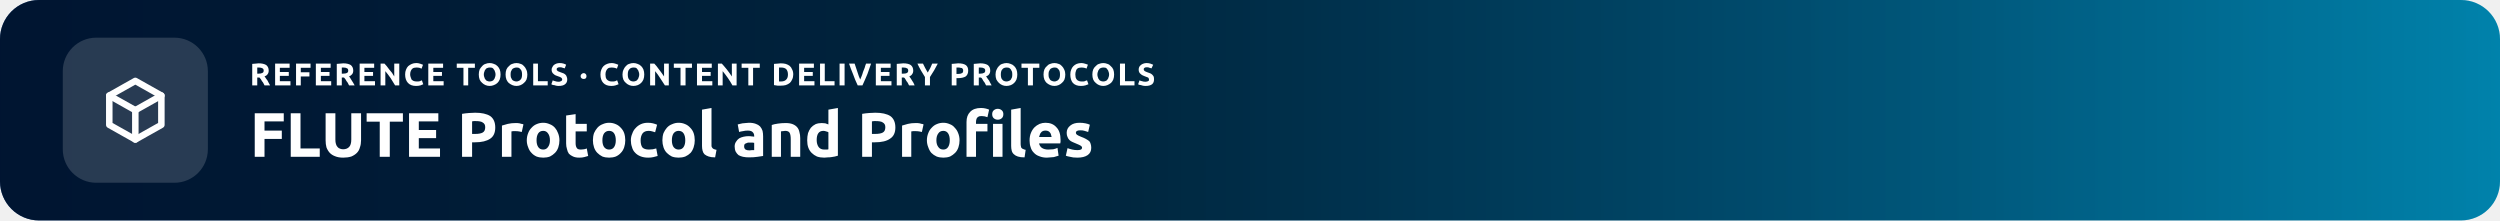
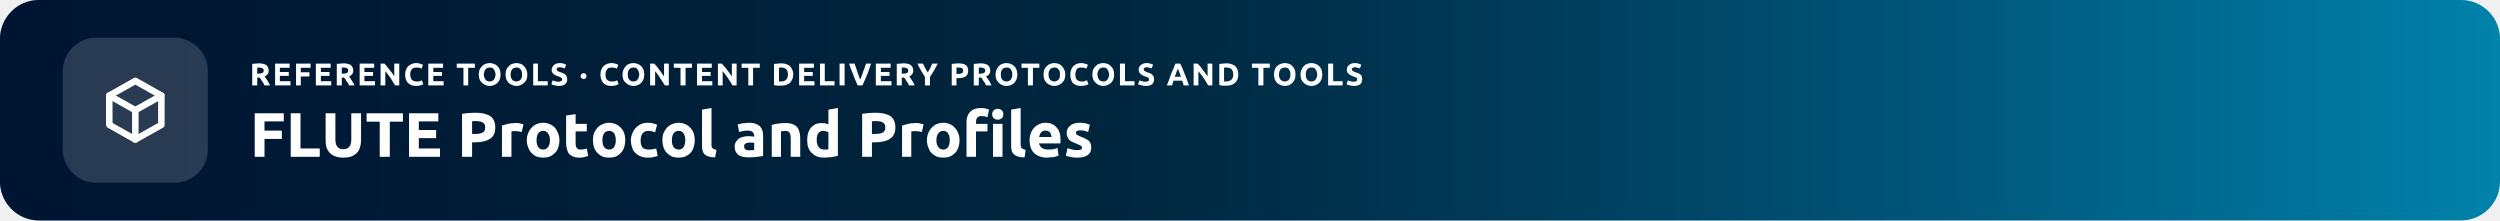
- <svg xmlns="http://www.w3.org/2000/svg" width="896" height="79" viewBox="0 0 896 79" role="img" aria-label="Reference Tools · Content Delivery Protocols: FLUTE Protocol and Profiles">
+ <svg xmlns="http://www.w3.org/2000/svg" width="896" height="79" viewBox="0 0 896 79" role="img" aria-label="Reference Tools · Content Delivery Protocols and Tools: FLUTE Protocol and Profiles">
  <defs>
    <linearGradient id="brand" x1="0" y1="0" x2="1" y2="0">
      <stop offset="0" stop-color="#003580" />
      <stop offset="1" stop-color="#00a0d2" />
    </linearGradient>
    <linearGradient id="shade" x1="0" y1="0" x2="1" y2="0">
      <stop offset="0" stop-color="#000" stop-opacity="0.62" />
      <stop offset="0.45" stop-color="#000" stop-opacity="0.62" />
      <stop offset="1" stop-color="#000" stop-opacity="0.18" />
    </linearGradient>
    <clipPath id="card">
      <rect width="896" height="79" rx="14" />
    </clipPath>
  </defs>
  <g clip-path="url(#card)">
    <rect width="896" height="79" fill="url(#brand)" />
    <rect width="896" height="79" fill="url(#shade)" />
  </g>
  <rect x="22.5" y="13.5" width="52" height="52" rx="12" fill="#fff" fill-opacity="0.16" />
  <g transform="translate(34.5 25.5) scale(1.16667)" fill="none" stroke="#fff" stroke-width="2" stroke-linecap="round" stroke-linejoin="round">
    <path d="M12 3l8 4.5v9l-8 4.5l-8 -4.5v-9z" />
    <path d="M12 12l8 -4.5" />
    <path d="M12 12v9" />
    <path d="M12 12l-8 -4.5" />
  </g>
-   <path d="M92.7 22.7Q94.4 22.7 95.4 23.3Q96.3 24 96.3 25.3Q96.3 26.1 95.9 26.6Q95.6 27.1 94.8 27.4Q95.1 27.7 95.3 28.1Q95.6 28.5 95.9 28.9Q96.1 29.3 96.3 29.7Q96.6 30.2 96.8 30.6H94.8Q94.6 30.2 94.4 29.8Q94.2 29.4 93.9 29.1Q93.7 28.7 93.5 28.4Q93.2 28 93 27.8H92.2V30.6H90.4V22.9Q91 22.8 91.6 22.8Q92.2 22.7 92.7 22.7ZM92.8 24.2Q92.6 24.2 92.4 24.2Q92.3 24.2 92.2 24.2V26.4H92.7Q93.6 26.4 94.1 26.1Q94.5 25.9 94.5 25.3Q94.5 24.7 94.1 24.5Q93.6 24.2 92.8 24.2Z M98.6 30.6V22.8H103.8V24.3H100.3V25.8H103.5V27.2H100.3V29.1H104.1V30.6Z M106.1 30.6V22.8H111.3V24.3H107.8V25.9H110.9V27.4H107.8V30.6Z M113.2 30.6V22.8H118.5V24.3H115V25.8H118.1V27.2H115V29.1H118.7V30.6Z M123 22.7Q124.7 22.7 125.7 23.3Q126.6 24 126.6 25.3Q126.6 26.1 126.2 26.6Q125.8 27.1 125.1 27.4Q125.4 27.7 125.6 28.1Q125.9 28.5 126.1 28.9Q126.4 29.3 126.6 29.7Q126.9 30.2 127.1 30.6H125.1Q124.9 30.2 124.7 29.8Q124.5 29.4 124.2 29.1Q124 28.7 123.8 28.4Q123.5 28 123.3 27.8H122.5V30.6H120.7V22.9Q121.3 22.8 121.9 22.8Q122.5 22.7 123 22.7ZM123.1 24.2Q122.9 24.2 122.7 24.2Q122.6 24.2 122.5 24.2V26.4H122.9Q123.9 26.4 124.4 26.1Q124.8 25.9 124.8 25.3Q124.8 24.7 124.4 24.5Q123.9 24.2 123.1 24.2Z M128.9 30.6V22.8H134.1V24.3H130.6V25.8H133.7V27.2H130.6V29.1H134.4V30.6Z M141.6 30.6Q140.8 29.3 140 28Q139.1 26.7 138.1 25.5V30.6H136.4V22.8H137.8Q138.2 23.2 138.6 23.7Q139.1 24.3 139.5 24.9Q140 25.5 140.5 26.1Q140.9 26.8 141.3 27.4V22.8H143.1V30.6Z M149.1 30.8Q147.2 30.8 146.2 29.7Q145.2 28.6 145.2 26.7Q145.2 25.7 145.5 25Q145.8 24.2 146.3 23.7Q146.9 23.2 147.6 22.9Q148.3 22.6 149.2 22.6Q149.7 22.6 150.1 22.7Q150.5 22.8 150.8 22.9Q151.1 23 151.3 23.1Q151.5 23.2 151.6 23.2L151.1 24.6Q150.7 24.4 150.3 24.3Q149.8 24.2 149.2 24.2Q148.8 24.2 148.4 24.3Q148 24.4 147.7 24.7Q147.4 25 147.2 25.5Q147 26 147 26.7Q147 27.2 147.2 27.7Q147.3 28.1 147.5 28.5Q147.8 28.8 148.2 29Q148.7 29.2 149.3 29.2Q149.6 29.2 149.9 29.2Q150.3 29.1 150.5 29.1Q150.7 29 150.9 28.9Q151.1 28.8 151.2 28.8L151.7 30.2Q151.3 30.4 150.7 30.6Q150 30.8 149.1 30.8Z M153.5 30.6V22.8H158.8V24.3H155.3V25.8H158.4V27.2H155.3V29.1H159V30.6Z M170.2 22.8V24.3H167.8V30.6H166.1V24.3H163.7V22.8Z M173.4 26.7Q173.4 27.3 173.6 27.7Q173.7 28.2 174 28.5Q174.2 28.9 174.6 29Q175 29.2 175.5 29.2Q176 29.2 176.4 29Q176.8 28.9 177 28.5Q177.3 28.2 177.4 27.7Q177.6 27.3 177.6 26.7Q177.6 26.1 177.4 25.7Q177.3 25.2 177 24.9Q176.8 24.5 176.4 24.3Q176 24.2 175.5 24.2Q175 24.2 174.6 24.4Q174.2 24.5 174 24.9Q173.7 25.2 173.6 25.7Q173.4 26.1 173.4 26.7ZM179.4 26.7Q179.4 27.7 179.1 28.5Q178.8 29.2 178.3 29.7Q177.8 30.2 177 30.5Q176.3 30.8 175.5 30.8Q174.7 30.8 174 30.5Q173.3 30.2 172.8 29.7Q172.2 29.2 171.9 28.5Q171.6 27.7 171.6 26.7Q171.6 25.7 171.9 24.9Q172.3 24.2 172.8 23.7Q173.3 23.1 174 22.9Q174.7 22.6 175.5 22.6Q176.3 22.6 177 22.9Q177.7 23.1 178.3 23.7Q178.8 24.2 179.1 24.9Q179.4 25.7 179.4 26.7Z M183 26.7Q183 27.3 183.1 27.7Q183.3 28.2 183.5 28.5Q183.8 28.9 184.2 29Q184.6 29.2 185.1 29.2Q185.6 29.2 185.9 29Q186.3 28.9 186.6 28.5Q186.9 28.2 187 27.7Q187.1 27.3 187.1 26.7Q187.1 26.1 187 25.7Q186.9 25.2 186.6 24.9Q186.3 24.5 185.9 24.3Q185.6 24.2 185.1 24.2Q184.6 24.2 184.2 24.4Q183.8 24.5 183.5 24.9Q183.3 25.2 183.1 25.7Q183 26.1 183 26.7ZM189 26.7Q189 27.7 188.7 28.5Q188.4 29.2 187.8 29.7Q187.3 30.2 186.6 30.5Q185.9 30.8 185.1 30.8Q184.3 30.8 183.6 30.5Q182.9 30.2 182.3 29.7Q181.8 29.2 181.5 28.5Q181.2 27.7 181.2 26.7Q181.2 25.7 181.5 24.9Q181.8 24.2 182.4 23.7Q182.9 23.1 183.6 22.9Q184.3 22.6 185.1 22.6Q185.9 22.6 186.6 22.9Q187.3 23.1 187.8 23.7Q188.3 24.2 188.6 24.9Q189 25.7 189 26.7Z M196.3 29.1V30.6H191.1V22.8H192.8V29.1Z M200.2 29.3Q200.6 29.3 200.8 29.2Q201.1 29.1 201.2 29Q201.4 28.9 201.4 28.8Q201.5 28.6 201.5 28.5Q201.5 28.1 201.1 27.8Q200.8 27.6 199.9 27.3Q199.5 27.1 199.1 27Q198.7 26.8 198.4 26.5Q198.1 26.3 197.9 25.9Q197.7 25.5 197.7 25Q197.7 24.4 198 24Q198.2 23.6 198.5 23.3Q198.9 23 199.4 22.8Q200 22.6 200.6 22.6Q201.4 22.6 202 22.8Q202.6 23 202.9 23.2L202.4 24.5Q202.1 24.4 201.7 24.3Q201.3 24.1 200.7 24.1Q200.1 24.1 199.8 24.3Q199.5 24.5 199.5 24.8Q199.5 25 199.6 25.2Q199.8 25.3 199.9 25.5Q200.1 25.6 200.4 25.7Q200.6 25.8 200.9 25.9Q201.5 26.1 202 26.3Q202.4 26.5 202.7 26.8Q203 27.1 203.1 27.5Q203.3 27.9 203.3 28.5Q203.3 29.6 202.5 30.2Q201.8 30.8 200.2 30.8Q199.7 30.8 199.3 30.7Q198.9 30.6 198.6 30.5Q198.2 30.5 198 30.4Q197.8 30.3 197.6 30.2L198.1 28.8Q198.5 29 199 29.1Q199.5 29.3 200.2 29.3Z M210.2 27.3Q210.2 27.8 209.9 28.1Q209.6 28.3 209.2 28.3Q208.8 28.3 208.5 28.1Q208.1 27.8 208.1 27.3Q208.1 26.8 208.5 26.5Q208.8 26.2 209.2 26.2Q209.6 26.2 209.9 26.5Q210.2 26.8 210.2 27.3Z M219.1 30.8Q217.2 30.8 216.2 29.7Q215.2 28.6 215.2 26.7Q215.2 25.7 215.5 25Q215.8 24.2 216.3 23.7Q216.8 23.2 217.6 22.9Q218.3 22.6 219.2 22.6Q219.7 22.6 220.1 22.7Q220.5 22.8 220.8 22.9Q221.1 23 221.3 23.1Q221.5 23.2 221.6 23.2L221.1 24.6Q220.7 24.4 220.2 24.3Q219.7 24.2 219.1 24.2Q218.7 24.2 218.3 24.3Q218 24.4 217.7 24.7Q217.4 25 217.2 25.5Q217 26 217 26.7Q217 27.2 217.1 27.7Q217.2 28.1 217.5 28.5Q217.8 28.8 218.2 29Q218.6 29.2 219.2 29.2Q219.6 29.2 219.9 29.2Q220.2 29.1 220.5 29.1Q220.7 29 220.9 28.9Q221 28.8 221.2 28.8L221.7 30.2Q221.3 30.4 220.6 30.6Q220 30.8 219.1 30.8Z M225 26.7Q225 27.3 225.1 27.7Q225.2 28.2 225.5 28.5Q225.8 28.9 226.1 29Q226.5 29.2 227 29.2Q227.5 29.2 227.9 29Q228.3 28.9 228.5 28.5Q228.8 28.2 228.9 27.7Q229.1 27.3 229.1 26.7Q229.1 26.1 228.9 25.7Q228.8 25.2 228.5 24.9Q228.3 24.5 227.9 24.3Q227.5 24.2 227 24.2Q226.5 24.2 226.1 24.4Q225.8 24.5 225.5 24.9Q225.2 25.2 225.1 25.7Q225 26.1 225 26.7ZM230.9 26.7Q230.9 27.7 230.6 28.5Q230.3 29.2 229.8 29.7Q229.3 30.2 228.6 30.5Q227.8 30.8 227 30.8Q226.2 30.8 225.5 30.5Q224.8 30.2 224.3 29.7Q223.7 29.2 223.4 28.5Q223.1 27.7 223.1 26.7Q223.1 25.7 223.5 24.9Q223.8 24.2 224.3 23.7Q224.8 23.1 225.5 22.9Q226.2 22.6 227 22.6Q227.8 22.6 228.5 22.9Q229.2 23.1 229.8 23.7Q230.3 24.2 230.6 24.9Q230.9 25.7 230.9 26.7Z M238.3 30.6Q237.5 29.3 236.6 28Q235.8 26.7 234.8 25.5V30.6H233V22.8H234.5Q234.8 23.2 235.3 23.7Q235.7 24.3 236.2 24.9Q236.7 25.5 237.1 26.1Q237.6 26.8 238 27.4V22.8H239.7V30.6Z M248 22.8V24.3H245.7V30.6H243.9V24.3H241.5V22.8Z M249.8 30.6V22.8H255.1V24.3H251.6V25.8H254.7V27.2H251.6V29.1H255.3V30.6Z M262.5 30.6Q261.8 29.3 260.9 28Q260 26.7 259 25.5V30.6H257.3V22.8H258.7Q259.1 23.2 259.5 23.7Q260 24.3 260.5 24.9Q260.9 25.5 261.4 26.1Q261.9 26.8 262.3 27.4V22.8H264V30.6Z M272.3 22.8V24.3H269.9V30.6H268.2V24.3H265.8V22.8Z M279.2 29.2Q279.3 29.2 279.5 29.2Q279.6 29.2 279.9 29.2Q281.2 29.2 281.8 28.5Q282.4 27.9 282.4 26.7Q282.4 25.5 281.8 24.8Q281.2 24.2 279.9 24.2Q279.7 24.2 279.5 24.2Q279.4 24.2 279.2 24.2ZM284.3 26.7Q284.3 27.7 283.9 28.5Q283.6 29.2 283.1 29.7Q282.5 30.2 281.6 30.5Q280.8 30.7 279.8 30.7Q279.3 30.7 278.7 30.7Q278 30.6 277.4 30.5V22.9Q278 22.8 278.7 22.8Q279.4 22.7 279.8 22.7Q280.8 22.7 281.6 22.9Q282.5 23.2 283 23.6Q283.6 24.1 283.9 24.9Q284.3 25.6 284.3 26.7Z M286.4 30.6V22.8H291.7V24.3H288.2V25.8H291.3V27.2H288.2V29.1H291.9V30.6Z M299.1 29.1V30.6H293.9V22.8H295.6V29.1Z M300.9 22.8H302.7V30.6H300.9Z M307.4 30.6Q307 29.6 306.5 28.6Q306.1 27.5 305.7 26.5Q305.3 25.4 304.9 24.5Q304.6 23.5 304.3 22.8H306.3Q306.5 23.5 306.8 24.3Q307 25 307.3 25.8Q307.6 26.6 307.8 27.3Q308.1 28 308.3 28.5Q308.5 28 308.8 27.3Q309.1 26.6 309.3 25.8Q309.6 25 309.9 24.3Q310.1 23.5 310.4 22.8H312.2Q312 23.5 311.6 24.5Q311.3 25.4 310.9 26.5Q310.5 27.5 310 28.6Q309.6 29.6 309.1 30.6Z M313.9 30.6V22.8H319.2V24.3H315.7V25.8H318.8V27.2H315.7V29.1H319.5V30.6Z M323.7 22.7Q325.5 22.7 326.4 23.3Q327.3 24 327.3 25.3Q327.3 26.1 326.9 26.6Q326.6 27.1 325.9 27.4Q326.1 27.7 326.4 28.1Q326.6 28.5 326.9 28.9Q327.1 29.3 327.4 29.7Q327.6 30.2 327.8 30.6H325.8Q325.6 30.2 325.4 29.8Q325.2 29.4 324.9 29.1Q324.7 28.7 324.5 28.4Q324.3 28 324 27.8H323.2V30.6H321.4V22.9Q322 22.8 322.6 22.8Q323.2 22.7 323.7 22.7ZM323.8 24.2Q323.6 24.2 323.5 24.2Q323.3 24.2 323.2 24.2V26.4H323.7Q324.7 26.4 325.1 26.1Q325.5 25.9 325.5 25.3Q325.5 24.7 325.1 24.5Q324.6 24.2 323.8 24.2Z M332.5 26Q332.9 25.2 333.4 24.4Q333.8 23.6 334.1 22.8H336.1Q335.4 24.1 334.8 25.2Q334.1 26.4 333.3 27.6V30.6H331.5V27.6Q330.8 26.5 330.1 25.3Q329.4 24.1 328.8 22.8H330.8Q331.2 23.6 331.6 24.4Q332 25.2 332.5 26Z M343.4 22.7Q345.2 22.7 346.1 23.3Q347 23.9 347 25.3Q347 26.7 346.1 27.4Q345.1 28 343.4 28H342.8V30.6H341.1V22.9Q341.7 22.8 342.3 22.8Q342.9 22.7 343.4 22.7ZM343.5 24.2Q343.3 24.2 343.2 24.2Q343 24.2 342.8 24.2V26.5H343.4Q344.3 26.5 344.8 26.2Q345.2 26 345.2 25.3Q345.2 25 345.1 24.8Q345 24.6 344.8 24.4Q344.5 24.3 344.2 24.3Q343.9 24.2 343.5 24.2Z M351.3 22.7Q353 22.7 354 23.3Q354.9 24 354.9 25.3Q354.9 26.1 354.5 26.6Q354.2 27.1 353.4 27.4Q353.7 27.7 353.9 28.1Q354.2 28.5 354.5 28.9Q354.7 29.3 354.9 29.7Q355.2 30.2 355.4 30.6H353.4Q353.2 30.2 353 29.8Q352.8 29.4 352.5 29.1Q352.3 28.7 352.1 28.4Q351.9 28 351.6 27.8H350.8V30.6H349V22.9Q349.6 22.8 350.2 22.8Q350.8 22.7 351.3 22.7ZM351.4 24.2Q351.2 24.2 351 24.2Q350.9 24.2 350.8 24.2V26.4H351.3Q352.2 26.4 352.7 26.1Q353.1 25.9 353.1 25.3Q353.1 24.7 352.7 24.5Q352.2 24.2 351.4 24.2Z M358.7 26.7Q358.7 27.3 358.8 27.7Q358.9 28.2 359.2 28.5Q359.5 28.9 359.8 29Q360.2 29.2 360.7 29.2Q361.2 29.2 361.6 29Q362 28.9 362.3 28.5Q362.5 28.2 362.7 27.7Q362.8 27.3 362.8 26.7Q362.8 26.1 362.7 25.7Q362.5 25.2 362.3 24.9Q362 24.5 361.6 24.3Q361.2 24.2 360.7 24.2Q360.2 24.2 359.8 24.4Q359.5 24.5 359.2 24.9Q358.9 25.2 358.8 25.7Q358.7 26.1 358.7 26.7ZM364.6 26.7Q364.6 27.7 364.3 28.5Q364 29.2 363.5 29.7Q363 30.2 362.3 30.5Q361.5 30.8 360.7 30.8Q359.9 30.8 359.2 30.5Q358.5 30.2 358 29.7Q357.5 29.2 357.1 28.5Q356.8 27.7 356.8 26.7Q356.8 25.7 357.2 24.9Q357.5 24.2 358 23.7Q358.5 23.1 359.2 22.9Q360 22.6 360.7 22.6Q361.5 22.6 362.2 22.9Q362.9 23.1 363.5 23.7Q364 24.2 364.3 24.9Q364.6 25.7 364.6 26.7Z M372.5 22.8V24.3H370.2V30.6H368.4V24.3H366.1V22.8Z M375.8 26.7Q375.8 27.3 375.9 27.7Q376.1 28.2 376.3 28.5Q376.6 28.9 377 29Q377.4 29.2 377.9 29.2Q378.4 29.2 378.7 29Q379.1 28.9 379.4 28.5Q379.7 28.2 379.8 27.7Q379.9 27.3 379.9 26.7Q379.9 26.1 379.8 25.7Q379.7 25.2 379.4 24.9Q379.1 24.5 378.7 24.3Q378.4 24.2 377.9 24.2Q377.4 24.2 377 24.4Q376.6 24.5 376.3 24.9Q376.1 25.2 375.9 25.7Q375.8 26.1 375.8 26.7ZM381.8 26.7Q381.8 27.7 381.5 28.5Q381.2 29.2 380.6 29.7Q380.1 30.2 379.4 30.5Q378.7 30.8 377.9 30.8Q377.1 30.8 376.4 30.5Q375.7 30.2 375.1 29.7Q374.6 29.2 374.3 28.5Q374 27.7 374 26.7Q374 25.7 374.3 24.9Q374.6 24.2 375.2 23.7Q375.7 23.1 376.4 22.9Q377.1 22.6 377.9 22.6Q378.7 22.6 379.4 22.9Q380.1 23.1 380.6 23.7Q381.1 24.2 381.4 24.9Q381.8 25.7 381.8 26.7Z M387.4 30.8Q385.5 30.8 384.5 29.7Q383.6 28.6 383.6 26.7Q383.6 25.7 383.9 25Q384.2 24.2 384.7 23.7Q385.2 23.2 385.9 22.9Q386.7 22.6 387.5 22.6Q388 22.6 388.4 22.7Q388.8 22.8 389.1 22.9Q389.4 23 389.7 23.1Q389.9 23.2 389.9 23.2L389.4 24.6Q389.1 24.4 388.6 24.3Q388.1 24.2 387.5 24.2Q387.1 24.2 386.7 24.3Q386.3 24.4 386 24.7Q385.7 25 385.6 25.5Q385.4 26 385.4 26.7Q385.4 27.2 385.5 27.7Q385.6 28.1 385.9 28.5Q386.1 28.8 386.6 29Q387 29.2 387.6 29.2Q388 29.2 388.3 29.2Q388.6 29.1 388.8 29.1Q389.1 29 389.2 28.9Q389.4 28.8 389.6 28.8L390.1 30.2Q389.7 30.4 389 30.6Q388.3 30.8 387.4 30.8Z M393.3 26.7Q393.3 27.3 393.5 27.7Q393.6 28.2 393.9 28.5Q394.1 28.9 394.5 29Q394.9 29.2 395.4 29.2Q395.9 29.2 396.3 29Q396.7 28.9 396.9 28.5Q397.2 28.2 397.3 27.7Q397.5 27.3 397.5 26.7Q397.5 26.1 397.3 25.7Q397.2 25.2 396.9 24.9Q396.7 24.5 396.3 24.3Q395.9 24.2 395.4 24.2Q394.9 24.2 394.5 24.4Q394.1 24.5 393.9 24.9Q393.6 25.2 393.5 25.7Q393.3 26.1 393.3 26.7ZM399.3 26.7Q399.3 27.7 399 28.5Q398.7 29.2 398.2 29.7Q397.6 30.2 396.9 30.5Q396.2 30.8 395.4 30.8Q394.6 30.8 393.9 30.5Q393.2 30.2 392.7 29.7Q392.1 29.2 391.8 28.5Q391.5 27.7 391.5 26.7Q391.5 25.7 391.8 24.9Q392.1 24.2 392.7 23.7Q393.2 23.1 393.9 22.9Q394.6 22.6 395.4 22.6Q396.2 22.6 396.9 22.9Q397.6 23.1 398.1 23.7Q398.7 24.2 399 24.9Q399.3 25.7 399.3 26.7Z M406.6 29.1V30.6H401.4V22.8H403.2V29.1Z M410.6 29.3Q410.9 29.3 411.2 29.2Q411.4 29.1 411.6 29Q411.7 28.9 411.8 28.8Q411.8 28.6 411.8 28.5Q411.8 28.1 411.5 27.8Q411.1 27.6 410.2 27.3Q409.8 27.1 409.5 27Q409.1 26.8 408.8 26.5Q408.5 26.3 408.3 25.9Q408.1 25.5 408.1 25Q408.1 24.4 408.3 24Q408.5 23.6 408.9 23.3Q409.2 23 409.8 22.8Q410.3 22.6 410.9 22.6Q411.7 22.6 412.3 22.8Q412.9 23 413.3 23.2L412.7 24.5Q412.4 24.4 412 24.3Q411.6 24.1 411.1 24.1Q410.4 24.1 410.2 24.3Q409.9 24.5 409.9 24.8Q409.9 25 410 25.2Q410.1 25.3 410.3 25.5Q410.5 25.6 410.7 25.7Q410.9 25.8 411.2 25.9Q411.8 26.1 412.3 26.3Q412.7 26.5 413 26.8Q413.3 27.1 413.5 27.5Q413.6 27.9 413.6 28.5Q413.6 29.6 412.9 30.2Q412.1 30.8 410.6 30.8Q410 30.8 409.6 30.7Q409.2 30.6 408.9 30.5Q408.6 30.5 408.3 30.4Q408.1 30.3 407.9 30.2L408.4 28.8Q408.8 29 409.3 29.1Q409.8 29.3 410.6 29.3Z" fill="#fff" />
+   <path d="M92.7 22.7Q94.4 22.7 95.4 23.3Q96.3 24 96.3 25.3Q96.3 26.1 95.9 26.6Q95.6 27.1 94.8 27.4Q95.1 27.7 95.3 28.1Q95.6 28.5 95.9 28.9Q96.1 29.3 96.3 29.7Q96.6 30.2 96.8 30.6H94.8Q94.6 30.2 94.4 29.8Q94.2 29.4 93.9 29.1Q93.7 28.7 93.5 28.4Q93.2 28 93 27.8H92.2V30.6H90.4V22.9Q91 22.8 91.6 22.8Q92.2 22.7 92.7 22.7ZM92.8 24.2Q92.6 24.2 92.4 24.2Q92.3 24.2 92.2 24.2V26.4H92.7Q93.6 26.4 94.1 26.1Q94.5 25.9 94.5 25.3Q94.5 24.7 94.1 24.5Q93.6 24.2 92.8 24.2Z M98.6 30.6V22.8H103.8V24.3H100.3V25.8H103.5V27.2H100.3V29.1H104.1V30.6Z M106.1 30.6V22.8H111.3V24.3H107.8V25.9H110.9V27.4H107.8V30.6Z M113.2 30.6V22.8H118.5V24.3H115V25.8H118.1V27.2H115V29.1H118.7V30.6Z M123 22.7Q124.7 22.7 125.7 23.3Q126.6 24 126.6 25.3Q126.6 26.1 126.2 26.6Q125.8 27.1 125.1 27.4Q125.4 27.7 125.6 28.1Q125.9 28.5 126.1 28.9Q126.4 29.3 126.6 29.7Q126.9 30.2 127.1 30.6H125.1Q124.9 30.2 124.7 29.8Q124.5 29.4 124.2 29.1Q124 28.7 123.8 28.4Q123.5 28 123.3 27.8H122.5V30.6H120.7V22.9Q121.3 22.8 121.9 22.8Q122.5 22.7 123 22.7ZM123.1 24.2Q122.9 24.2 122.7 24.2Q122.6 24.2 122.5 24.2V26.4H122.9Q123.9 26.4 124.4 26.1Q124.8 25.9 124.8 25.3Q124.8 24.7 124.4 24.5Q123.9 24.2 123.1 24.2Z M128.9 30.6V22.8H134.1V24.3H130.6V25.8H133.7V27.2H130.6V29.1H134.4V30.6Z M141.6 30.6Q140.8 29.3 140 28Q139.1 26.7 138.1 25.5V30.6H136.4V22.8H137.8Q138.2 23.2 138.6 23.7Q139.1 24.3 139.5 24.9Q140 25.5 140.5 26.1Q140.9 26.8 141.3 27.4V22.8H143.1V30.6Z M149.1 30.8Q147.2 30.8 146.2 29.7Q145.2 28.6 145.2 26.7Q145.2 25.7 145.5 25Q145.8 24.2 146.3 23.7Q146.9 23.2 147.6 22.9Q148.3 22.6 149.2 22.6Q149.7 22.6 150.1 22.7Q150.5 22.8 150.8 22.9Q151.1 23 151.3 23.1Q151.5 23.2 151.6 23.2L151.1 24.6Q150.7 24.4 150.3 24.3Q149.8 24.2 149.2 24.2Q148.8 24.2 148.4 24.3Q148 24.4 147.7 24.7Q147.4 25 147.2 25.5Q147 26 147 26.7Q147 27.2 147.2 27.7Q147.3 28.1 147.5 28.5Q147.8 28.8 148.2 29Q148.7 29.2 149.3 29.2Q149.6 29.2 149.9 29.2Q150.3 29.1 150.5 29.1Q150.7 29 150.9 28.9Q151.1 28.8 151.2 28.8L151.7 30.2Q151.3 30.4 150.7 30.6Q150 30.8 149.1 30.8Z M153.5 30.6V22.8H158.8V24.3H155.3V25.8H158.4V27.2H155.3V29.1H159V30.6Z M170.2 22.8V24.3H167.8V30.6H166.1V24.3H163.7V22.8Z M173.4 26.7Q173.4 27.3 173.6 27.7Q173.7 28.2 174 28.5Q174.2 28.9 174.6 29Q175 29.2 175.5 29.2Q176 29.2 176.4 29Q176.8 28.9 177 28.5Q177.3 28.2 177.4 27.7Q177.6 27.3 177.6 26.7Q177.6 26.1 177.4 25.7Q177.3 25.2 177 24.9Q176.8 24.5 176.4 24.3Q176 24.2 175.5 24.2Q175 24.2 174.6 24.4Q174.2 24.5 174 24.9Q173.7 25.2 173.6 25.7Q173.4 26.1 173.4 26.7ZM179.4 26.7Q179.4 27.7 179.1 28.5Q178.8 29.2 178.3 29.7Q177.8 30.2 177 30.5Q176.3 30.8 175.5 30.8Q174.7 30.8 174 30.5Q173.3 30.2 172.8 29.7Q172.2 29.2 171.9 28.5Q171.6 27.7 171.6 26.7Q171.6 25.7 171.9 24.9Q172.3 24.2 172.8 23.7Q173.3 23.1 174 22.9Q174.7 22.6 175.5 22.6Q176.3 22.6 177 22.9Q177.7 23.1 178.3 23.7Q178.8 24.2 179.1 24.9Q179.4 25.7 179.4 26.7Z M183 26.7Q183 27.3 183.1 27.7Q183.3 28.2 183.5 28.5Q183.8 28.9 184.2 29Q184.6 29.2 185.1 29.2Q185.6 29.2 185.9 29Q186.3 28.9 186.6 28.5Q186.9 28.2 187 27.7Q187.1 27.3 187.1 26.7Q187.1 26.1 187 25.7Q186.9 25.2 186.6 24.9Q186.3 24.5 185.9 24.3Q185.6 24.2 185.1 24.2Q184.6 24.2 184.2 24.4Q183.8 24.5 183.5 24.9Q183.3 25.2 183.1 25.7Q183 26.1 183 26.7ZM189 26.7Q189 27.7 188.7 28.5Q188.4 29.2 187.8 29.7Q187.3 30.2 186.6 30.5Q185.9 30.8 185.1 30.8Q184.3 30.8 183.6 30.5Q182.9 30.2 182.3 29.7Q181.8 29.2 181.5 28.5Q181.2 27.7 181.2 26.7Q181.2 25.7 181.5 24.9Q181.8 24.2 182.4 23.7Q182.9 23.1 183.6 22.9Q184.3 22.6 185.1 22.6Q185.9 22.6 186.6 22.9Q187.3 23.1 187.8 23.7Q188.3 24.2 188.6 24.9Q189 25.7 189 26.7Z M196.3 29.1V30.6H191.1V22.8H192.8V29.1Z M200.2 29.3Q200.6 29.3 200.8 29.2Q201.1 29.1 201.2 29Q201.4 28.9 201.4 28.8Q201.5 28.6 201.5 28.5Q201.5 28.1 201.1 27.8Q200.8 27.6 199.9 27.3Q199.5 27.1 199.1 27Q198.7 26.8 198.4 26.5Q198.1 26.3 197.9 25.9Q197.7 25.5 197.7 25Q197.7 24.4 198 24Q198.2 23.6 198.5 23.3Q198.9 23 199.4 22.8Q200 22.6 200.6 22.6Q201.4 22.6 202 22.8Q202.6 23 202.9 23.2L202.4 24.5Q202.1 24.4 201.7 24.3Q201.3 24.1 200.7 24.1Q200.1 24.1 199.8 24.3Q199.5 24.5 199.5 24.8Q199.5 25 199.6 25.2Q199.8 25.3 199.9 25.5Q200.1 25.6 200.4 25.7Q200.6 25.8 200.9 25.9Q201.5 26.1 202 26.3Q202.4 26.5 202.7 26.8Q203 27.1 203.1 27.5Q203.3 27.9 203.3 28.5Q203.3 29.6 202.5 30.2Q201.8 30.8 200.2 30.8Q199.7 30.8 199.3 30.7Q198.9 30.6 198.6 30.5Q198.2 30.5 198 30.4Q197.8 30.3 197.6 30.2L198.1 28.8Q198.5 29 199 29.1Q199.5 29.3 200.2 29.3Z M210.2 27.3Q210.2 27.8 209.9 28.1Q209.6 28.3 209.2 28.3Q208.8 28.3 208.5 28.1Q208.1 27.8 208.1 27.3Q208.1 26.8 208.5 26.5Q208.8 26.2 209.2 26.2Q209.6 26.2 209.9 26.5Q210.2 26.8 210.2 27.3Z M219.1 30.8Q217.2 30.8 216.2 29.7Q215.2 28.6 215.2 26.7Q215.2 25.7 215.5 25Q215.8 24.2 216.3 23.7Q216.8 23.2 217.6 22.9Q218.3 22.6 219.2 22.6Q219.7 22.6 220.1 22.7Q220.5 22.8 220.8 22.9Q221.1 23 221.3 23.1Q221.5 23.2 221.6 23.2L221.1 24.6Q220.7 24.4 220.2 24.3Q219.7 24.2 219.1 24.2Q218.7 24.2 218.3 24.3Q218 24.4 217.7 24.7Q217.4 25 217.2 25.5Q217 26 217 26.7Q217 27.2 217.1 27.7Q217.2 28.1 217.5 28.5Q217.8 28.8 218.2 29Q218.6 29.2 219.2 29.2Q219.6 29.2 219.9 29.2Q220.2 29.1 220.5 29.1Q220.7 29 220.9 28.9Q221 28.8 221.2 28.8L221.7 30.2Q221.3 30.4 220.6 30.6Q220 30.8 219.1 30.8Z M225 26.7Q225 27.3 225.1 27.7Q225.2 28.2 225.5 28.5Q225.8 28.9 226.1 29Q226.5 29.2 227 29.2Q227.5 29.2 227.9 29Q228.3 28.9 228.5 28.5Q228.8 28.2 228.9 27.7Q229.1 27.3 229.1 26.7Q229.1 26.1 228.9 25.7Q228.8 25.2 228.5 24.9Q228.3 24.5 227.9 24.3Q227.5 24.2 227 24.2Q226.5 24.2 226.1 24.4Q225.8 24.5 225.5 24.9Q225.2 25.2 225.1 25.7Q225 26.1 225 26.7ZM230.9 26.7Q230.9 27.7 230.6 28.5Q230.3 29.2 229.8 29.7Q229.3 30.2 228.6 30.5Q227.8 30.8 227 30.8Q226.2 30.8 225.5 30.5Q224.8 30.2 224.3 29.7Q223.7 29.2 223.4 28.5Q223.1 27.7 223.1 26.7Q223.1 25.7 223.5 24.9Q223.8 24.2 224.3 23.7Q224.8 23.1 225.5 22.9Q226.2 22.6 227 22.6Q227.8 22.6 228.5 22.9Q229.2 23.1 229.8 23.7Q230.3 24.2 230.6 24.9Q230.9 25.7 230.9 26.7Z M238.3 30.6Q237.5 29.3 236.6 28Q235.8 26.7 234.8 25.5V30.6H233V22.8H234.5Q234.8 23.2 235.3 23.7Q235.7 24.3 236.2 24.9Q236.7 25.5 237.1 26.1Q237.6 26.8 238 27.4V22.8H239.7V30.6Z M248 22.8V24.3H245.7V30.6H243.9V24.3H241.5V22.8Z M249.8 30.6V22.8H255.1V24.3H251.6V25.8H254.7V27.2H251.6V29.1H255.3V30.6Z M262.5 30.6Q261.8 29.3 260.9 28Q260 26.7 259 25.5V30.6H257.3V22.8H258.7Q259.1 23.2 259.5 23.7Q260 24.3 260.5 24.9Q260.9 25.5 261.4 26.1Q261.9 26.8 262.3 27.4V22.8H264V30.6Z M272.3 22.8V24.3H269.9V30.6H268.2V24.3H265.8V22.8Z M279.2 29.2Q279.3 29.2 279.5 29.2Q279.6 29.2 279.9 29.2Q281.2 29.2 281.8 28.5Q282.4 27.9 282.4 26.7Q282.4 25.5 281.8 24.8Q281.2 24.2 279.9 24.2Q279.7 24.2 279.5 24.2Q279.4 24.2 279.2 24.2ZM284.3 26.7Q284.3 27.7 283.9 28.5Q283.6 29.2 283.1 29.7Q282.5 30.2 281.6 30.5Q280.8 30.7 279.8 30.7Q279.3 30.7 278.7 30.7Q278 30.6 277.4 30.5V22.9Q278 22.8 278.7 22.8Q279.4 22.7 279.8 22.7Q280.8 22.7 281.6 22.9Q282.5 23.2 283 23.6Q283.6 24.1 283.9 24.9Q284.3 25.6 284.3 26.7Z M286.4 30.6V22.8H291.7V24.3H288.2V25.8H291.3V27.2H288.2V29.1H291.9V30.6Z M299.1 29.1V30.6H293.9V22.8H295.6V29.1Z M300.9 22.8H302.7V30.6H300.9Z M307.4 30.6Q307 29.6 306.5 28.6Q306.1 27.5 305.7 26.5Q305.3 25.4 304.9 24.5Q304.6 23.5 304.3 22.8H306.3Q306.5 23.5 306.8 24.3Q307 25 307.3 25.8Q307.6 26.6 307.8 27.3Q308.1 28 308.3 28.5Q308.5 28 308.8 27.3Q309.1 26.6 309.3 25.8Q309.6 25 309.9 24.3Q310.1 23.5 310.4 22.8H312.2Q312 23.5 311.6 24.5Q311.3 25.4 310.9 26.5Q310.5 27.5 310 28.6Q309.6 29.6 309.1 30.6Z M313.9 30.6V22.8H319.2V24.3H315.7V25.8H318.8V27.2H315.7V29.1H319.5V30.6Z M323.7 22.7Q325.5 22.7 326.4 23.3Q327.3 24 327.3 25.3Q327.3 26.1 326.9 26.6Q326.6 27.1 325.9 27.4Q326.1 27.7 326.4 28.1Q326.6 28.5 326.9 28.9Q327.1 29.3 327.4 29.7Q327.6 30.2 327.8 30.6H325.8Q325.6 30.2 325.4 29.8Q325.2 29.4 324.9 29.1Q324.7 28.7 324.5 28.4Q324.3 28 324 27.8H323.2V30.6H321.4V22.9Q322 22.8 322.6 22.8Q323.2 22.7 323.7 22.7ZM323.8 24.2Q323.6 24.2 323.5 24.2Q323.3 24.2 323.2 24.2V26.4H323.7Q324.7 26.4 325.1 26.1Q325.5 25.9 325.5 25.3Q325.5 24.7 325.1 24.5Q324.6 24.2 323.8 24.2Z M332.5 26Q332.9 25.2 333.4 24.4Q333.8 23.6 334.1 22.8H336.1Q335.4 24.1 334.8 25.2Q334.1 26.4 333.3 27.6V30.6H331.5V27.6Q330.8 26.5 330.1 25.3Q329.4 24.1 328.8 22.8H330.8Q331.2 23.6 331.6 24.4Q332 25.2 332.5 26Z M343.4 22.7Q345.2 22.7 346.1 23.3Q347 23.9 347 25.3Q347 26.7 346.1 27.4Q345.1 28 343.4 28H342.8V30.6H341.1V22.9Q341.7 22.8 342.3 22.8Q342.9 22.7 343.4 22.7ZM343.5 24.2Q343.3 24.2 343.2 24.2Q343 24.2 342.8 24.2V26.5H343.4Q344.3 26.5 344.8 26.2Q345.2 26 345.2 25.3Q345.2 25 345.1 24.8Q345 24.6 344.8 24.4Q344.5 24.3 344.2 24.3Q343.9 24.2 343.5 24.2Z M351.3 22.7Q353 22.7 354 23.3Q354.9 24 354.9 25.3Q354.9 26.1 354.5 26.6Q354.2 27.1 353.4 27.4Q353.7 27.7 353.9 28.1Q354.2 28.5 354.5 28.9Q354.7 29.3 354.9 29.7Q355.2 30.2 355.4 30.6H353.4Q353.2 30.2 353 29.8Q352.8 29.4 352.5 29.1Q352.3 28.7 352.1 28.4Q351.9 28 351.6 27.8H350.8V30.6H349V22.9Q349.6 22.8 350.2 22.8Q350.8 22.7 351.3 22.7ZM351.4 24.2Q351.2 24.2 351 24.2Q350.9 24.2 350.8 24.2V26.4H351.3Q352.2 26.4 352.7 26.1Q353.1 25.9 353.1 25.3Q353.1 24.7 352.7 24.5Q352.2 24.2 351.4 24.2Z M358.7 26.7Q358.7 27.3 358.8 27.7Q358.9 28.2 359.2 28.5Q359.5 28.9 359.8 29Q360.2 29.2 360.7 29.2Q361.2 29.2 361.6 29Q362 28.9 362.3 28.5Q362.5 28.2 362.7 27.7Q362.8 27.3 362.8 26.7Q362.8 26.1 362.7 25.7Q362.5 25.2 362.3 24.9Q362 24.5 361.6 24.3Q361.2 24.2 360.7 24.2Q360.2 24.2 359.8 24.4Q359.5 24.5 359.2 24.9Q358.9 25.2 358.8 25.7Q358.7 26.1 358.7 26.7ZM364.6 26.7Q364.6 27.7 364.3 28.5Q364 29.2 363.5 29.7Q363 30.2 362.3 30.5Q361.5 30.8 360.7 30.8Q359.9 30.8 359.2 30.5Q358.5 30.2 358 29.7Q357.5 29.2 357.1 28.5Q356.8 27.7 356.8 26.7Q356.8 25.7 357.2 24.9Q357.5 24.2 358 23.7Q358.5 23.1 359.2 22.9Q360 22.6 360.7 22.6Q361.5 22.6 362.2 22.9Q362.9 23.1 363.5 23.7Q364 24.2 364.3 24.9Q364.6 25.7 364.6 26.7Z M372.5 22.8V24.3H370.2V30.6H368.4V24.3H366.1V22.8Z M375.8 26.7Q375.8 27.3 375.9 27.7Q376.1 28.2 376.3 28.5Q376.6 28.9 377 29Q377.4 29.2 377.9 29.2Q378.4 29.2 378.7 29Q379.1 28.9 379.4 28.5Q379.7 28.2 379.8 27.7Q379.9 27.3 379.9 26.7Q379.9 26.1 379.8 25.7Q379.7 25.2 379.4 24.9Q379.1 24.5 378.7 24.3Q378.4 24.2 377.9 24.2Q377.4 24.2 377 24.4Q376.6 24.5 376.3 24.9Q376.1 25.2 375.9 25.7Q375.8 26.1 375.8 26.7ZM381.8 26.7Q381.8 27.7 381.5 28.5Q381.2 29.2 380.6 29.7Q380.1 30.2 379.4 30.5Q378.7 30.8 377.9 30.8Q377.1 30.8 376.4 30.5Q375.7 30.2 375.1 29.7Q374.6 29.2 374.3 28.5Q374 27.7 374 26.7Q374 25.7 374.3 24.9Q374.6 24.2 375.2 23.7Q375.7 23.1 376.4 22.9Q377.1 22.6 377.9 22.6Q378.7 22.6 379.4 22.9Q380.1 23.1 380.6 23.7Q381.1 24.2 381.4 24.9Q381.8 25.7 381.8 26.7Z M387.4 30.8Q385.5 30.8 384.5 29.7Q383.6 28.6 383.6 26.7Q383.6 25.7 383.9 25Q384.2 24.2 384.7 23.7Q385.2 23.2 385.9 22.9Q386.7 22.6 387.5 22.6Q388 22.6 388.4 22.7Q388.8 22.8 389.1 22.9Q389.4 23 389.7 23.1Q389.9 23.2 389.9 23.2L389.4 24.6Q389.1 24.4 388.6 24.3Q388.1 24.2 387.5 24.2Q387.1 24.2 386.7 24.3Q386.3 24.4 386 24.7Q385.7 25 385.6 25.5Q385.4 26 385.4 26.7Q385.4 27.2 385.5 27.7Q385.6 28.1 385.9 28.5Q386.1 28.8 386.6 29Q387 29.2 387.6 29.2Q388 29.2 388.3 29.2Q388.6 29.1 388.8 29.1Q389.1 29 389.2 28.9Q389.4 28.8 389.6 28.8L390.1 30.2Q389.7 30.4 389 30.6Q388.3 30.8 387.4 30.8Z M393.3 26.7Q393.3 27.3 393.5 27.7Q393.6 28.2 393.9 28.5Q394.1 28.9 394.5 29Q394.9 29.2 395.4 29.2Q395.9 29.2 396.3 29Q396.7 28.9 396.9 28.5Q397.2 28.2 397.3 27.7Q397.5 27.3 397.5 26.7Q397.5 26.1 397.3 25.7Q397.2 25.2 396.9 24.9Q396.7 24.5 396.3 24.3Q395.9 24.2 395.4 24.2Q394.9 24.2 394.5 24.4Q394.1 24.5 393.9 24.9Q393.6 25.2 393.5 25.7Q393.3 26.1 393.3 26.7ZM399.3 26.7Q399.3 27.7 399 28.5Q398.7 29.2 398.2 29.7Q397.6 30.2 396.9 30.5Q396.2 30.8 395.4 30.8Q394.6 30.8 393.9 30.5Q393.2 30.2 392.7 29.7Q392.1 29.2 391.8 28.5Q391.5 27.7 391.5 26.7Q391.5 25.7 391.8 24.9Q392.1 24.2 392.7 23.7Q393.2 23.1 393.9 22.9Q394.6 22.6 395.4 22.6Q396.2 22.6 396.9 22.9Q397.6 23.1 398.1 23.7Q398.7 24.2 399 24.9Q399.3 25.7 399.3 26.7Z M406.6 29.1V30.6H401.4V22.8H403.2V29.1Z M410.6 29.3Q410.9 29.3 411.2 29.2Q411.4 29.1 411.6 29Q411.7 28.9 411.8 28.8Q411.8 28.6 411.8 28.5Q411.8 28.1 411.5 27.8Q411.1 27.6 410.2 27.3Q409.8 27.1 409.5 27Q409.1 26.8 408.8 26.5Q408.5 26.3 408.3 25.9Q408.1 25.5 408.1 25Q408.1 24.4 408.3 24Q408.5 23.6 408.9 23.3Q409.2 23 409.8 22.8Q410.3 22.6 410.9 22.6Q411.7 22.6 412.3 22.8Q412.9 23 413.3 23.2L412.7 24.5Q412.4 24.4 412 24.3Q411.6 24.1 411.1 24.1Q410.4 24.1 410.2 24.3Q409.9 24.5 409.9 24.8Q409.9 25 410 25.2Q410.1 25.3 410.3 25.5Q410.5 25.6 410.7 25.7Q410.9 25.8 411.2 25.9Q411.8 26.1 412.3 26.3Q412.7 26.5 413 26.8Q413.3 27.1 413.5 27.5Q413.6 27.9 413.6 28.5Q413.6 29.6 412.9 30.2Q412.1 30.8 410.6 30.8Q410 30.8 409.6 30.7Q409.2 30.6 408.9 30.5Q408.6 30.5 408.3 30.4Q408.1 30.3 407.9 30.2L408.4 28.8Q408.8 29 409.3 29.1Q409.8 29.3 410.6 29.3Z M424.2 30.6Q424.1 30.2 424 29.8Q423.8 29.3 423.7 28.9H420.6Q420.5 29.3 420.3 29.8Q420.2 30.2 420.1 30.6H418.2Q418.7 29.3 419.1 28.3Q419.5 27.2 419.8 26.3Q420.2 25.3 420.6 24.5Q420.9 23.6 421.3 22.8H423Q423.4 23.6 423.8 24.5Q424.1 25.3 424.5 26.3Q424.9 27.2 425.3 28.3Q425.7 29.3 426.1 30.6ZM422.1 24.6Q422.1 24.7 422 25Q421.9 25.3 421.7 25.7Q421.6 26.1 421.4 26.6Q421.2 27 421 27.5H423.3Q423.1 27 422.9 26.6Q422.7 26.1 422.6 25.7Q422.4 25.3 422.3 25Q422.2 24.7 422.1 24.6Z M433 30.6Q432.3 29.3 431.4 28Q430.5 26.7 429.5 25.5V30.6H427.8V22.8H429.2Q429.6 23.2 430.1 23.7Q430.5 24.3 431 24.9Q431.4 25.5 431.9 26.1Q432.4 26.8 432.8 27.4V22.8H434.5V30.6Z M438.7 29.2Q438.9 29.2 439 29.2Q439.2 29.2 439.4 29.2Q440.7 29.2 441.4 28.5Q442 27.9 442 26.7Q442 25.5 441.4 24.8Q440.8 24.2 439.5 24.2Q439.3 24.2 439.1 24.2Q438.9 24.2 438.7 24.2ZM443.8 26.7Q443.8 27.7 443.5 28.5Q443.2 29.2 442.6 29.7Q442 30.2 441.2 30.5Q440.4 30.7 439.3 30.7Q438.9 30.7 438.2 30.7Q437.6 30.6 437 30.5V22.9Q437.6 22.8 438.3 22.8Q438.9 22.7 439.4 22.7Q440.4 22.7 441.2 22.9Q442 23.2 442.6 23.6Q443.2 24.1 443.5 24.9Q443.8 25.6 443.8 26.7Z M455.1 22.8V24.3H452.8V30.6H451V24.3H448.7V22.8Z M458.4 26.7Q458.4 27.3 458.5 27.7Q458.7 28.2 458.9 28.5Q459.2 28.9 459.6 29Q460 29.2 460.5 29.2Q460.9 29.2 461.3 29Q461.7 28.9 462 28.5Q462.2 28.2 462.4 27.7Q462.5 27.3 462.5 26.7Q462.5 26.1 462.4 25.7Q462.2 25.2 462 24.9Q461.7 24.5 461.3 24.3Q460.9 24.2 460.5 24.2Q460 24.2 459.6 24.4Q459.2 24.5 458.9 24.9Q458.7 25.2 458.5 25.7Q458.4 26.1 458.4 26.7ZM464.3 26.7Q464.3 27.7 464 28.5Q463.7 29.2 463.2 29.7Q462.7 30.2 462 30.5Q461.3 30.8 460.5 30.8Q459.7 30.8 459 30.5Q458.2 30.2 457.7 29.7Q457.2 29.2 456.9 28.5Q456.6 27.7 456.6 26.7Q456.6 25.7 456.9 24.9Q457.2 24.2 457.7 23.7Q458.3 23.1 459 22.9Q459.7 22.6 460.5 22.6Q461.3 22.6 462 22.9Q462.7 23.1 463.2 23.7Q463.7 24.2 464 24.9Q464.3 25.7 464.3 26.7Z M468 26.7Q468 27.3 468.1 27.7Q468.2 28.2 468.5 28.5Q468.8 28.9 469.1 29Q469.5 29.2 470 29.2Q470.5 29.2 470.9 29Q471.3 28.9 471.5 28.5Q471.8 28.2 471.9 27.7Q472.1 27.3 472.1 26.7Q472.1 26.1 471.9 25.7Q471.8 25.2 471.5 24.9Q471.3 24.5 470.9 24.3Q470.5 24.2 470 24.2Q469.5 24.2 469.1 24.4Q468.8 24.5 468.5 24.9Q468.2 25.2 468.1 25.7Q468 26.1 468 26.7ZM473.9 26.7Q473.9 27.7 473.6 28.5Q473.3 29.2 472.8 29.7Q472.3 30.2 471.6 30.5Q470.8 30.8 470 30.8Q469.2 30.8 468.5 30.5Q467.8 30.2 467.3 29.7Q466.7 29.2 466.4 28.5Q466.1 27.7 466.1 26.7Q466.1 25.7 466.5 24.9Q466.8 24.2 467.3 23.7Q467.8 23.1 468.5 22.9Q469.2 22.6 470 22.6Q470.8 22.6 471.5 22.9Q472.2 23.1 472.8 23.7Q473.3 24.2 473.6 24.9Q473.9 25.7 473.9 26.7Z M481.2 29.1V30.6H476V22.8H477.8V29.1Z M485.2 29.3Q485.5 29.3 485.8 29.2Q486 29.1 486.2 29Q486.3 28.9 486.4 28.8Q486.4 28.6 486.4 28.5Q486.4 28.1 486.1 27.8Q485.7 27.6 484.8 27.3Q484.5 27.1 484.1 27Q483.7 26.8 483.4 26.5Q483.1 26.3 482.9 25.9Q482.7 25.5 482.7 25Q482.7 24.4 482.9 24Q483.1 23.6 483.5 23.3Q483.8 23 484.4 22.8Q484.9 22.6 485.6 22.6Q486.4 22.6 486.9 22.8Q487.5 23 487.9 23.2L487.4 24.5Q487 24.4 486.6 24.3Q486.2 24.1 485.7 24.1Q485.1 24.1 484.8 24.3Q484.5 24.5 484.5 24.8Q484.5 25 484.6 25.2Q484.7 25.3 484.9 25.5Q485.1 25.6 485.3 25.7Q485.6 25.8 485.8 25.9Q486.5 26.1 486.9 26.3Q487.4 26.5 487.7 26.8Q488 27.1 488.1 27.5Q488.2 27.9 488.2 28.5Q488.2 29.6 487.5 30.2Q486.7 30.8 485.2 30.8Q484.7 30.8 484.2 30.7Q483.8 30.6 483.5 30.5Q483.2 30.5 483 30.4Q482.7 30.3 482.6 30.2L483.1 28.8Q483.4 29 483.9 29.1Q484.4 29.3 485.2 29.3Z" fill="#fff" />
  <path d="M91.3 56.2V40.6H101.7V43.5H94.8V46.8H101V49.8H94.8V56.2Z M114.6 53.2V56.2H104.2V40.6H107.7V53.2Z M123 56.5Q121.3 56.5 120.1 56Q119 55.6 118.2 54.8Q117.4 53.9 117 52.8Q116.7 51.7 116.7 50.3V40.6H120.2V50Q120.2 51 120.4 51.6Q120.6 52.3 121 52.7Q121.3 53.1 121.9 53.3Q122.4 53.5 123 53.5Q124.3 53.5 125.1 52.7Q125.9 51.9 125.9 50V40.6H129.4V50.3Q129.4 51.7 129 52.8Q128.7 54 127.9 54.8Q127.1 55.6 125.9 56.1Q124.6 56.5 123 56.5Z M144.4 40.6V43.6H139.7V56.2H136.1V43.6H131.4V40.6Z M146.6 56.2V40.6H157.1V43.5H150.1V46.6H156.3V49.5H150.1V53.2H157.7V56.2Z M170.3 40.4Q173.8 40.4 175.7 41.6Q177.5 42.9 177.5 45.7Q177.5 48.5 175.7 49.7Q173.8 51 170.3 51H169.2V56.2H165.6V40.8Q166.8 40.6 168.1 40.5Q169.4 40.4 170.3 40.4ZM170.5 43.4Q170.2 43.4 169.8 43.4Q169.4 43.5 169.2 43.5V48H170.3Q172.1 48 173 47.5Q173.9 47 173.9 45.6Q173.9 45 173.7 44.6Q173.4 44.1 173 43.9Q172.6 43.6 171.9 43.5Q171.3 43.4 170.5 43.4Z M187 47.3Q186.6 47.2 186 47.1Q185.4 47 184.7 47Q184.4 47 183.9 47Q183.5 47.1 183.3 47.1V56.2H179.9V45Q180.8 44.7 182 44.4Q183.3 44.1 184.8 44.1Q185 44.1 185.4 44.1Q185.8 44.2 186.2 44.2Q186.6 44.3 186.9 44.4Q187.3 44.4 187.6 44.6Z M200.5 50.3Q200.5 51.6 200.1 52.8Q199.7 54 198.9 54.8Q198.1 55.6 197.1 56.1Q196 56.5 194.7 56.5Q193.4 56.5 192.3 56.1Q191.2 55.6 190.5 54.8Q189.7 54 189.3 52.8Q188.8 51.6 188.8 50.3Q188.8 48.9 189.3 47.7Q189.7 46.6 190.5 45.8Q191.3 44.9 192.3 44.5Q193.4 44 194.7 44Q195.9 44 197 44.5Q198.1 44.9 198.9 45.8Q199.6 46.6 200 47.7Q200.5 48.9 200.5 50.3ZM197.1 50.3Q197.1 48.7 196.4 47.8Q195.8 46.9 194.7 46.9Q193.5 46.9 192.9 47.8Q192.3 48.7 192.3 50.3Q192.3 51.8 192.9 52.7Q193.5 53.6 194.7 53.6Q195.8 53.6 196.4 52.7Q197.1 51.8 197.1 50.3Z M202.9 41.4 206.3 40.9V44.4H210.3V47.1H206.3V51.3Q206.3 52.4 206.7 53Q207 53.6 208.2 53.6Q208.7 53.6 209.3 53.5Q209.9 53.4 210.3 53.2L210.8 55.9Q210.2 56.1 209.4 56.3Q208.7 56.5 207.6 56.5Q206.3 56.5 205.4 56.1Q204.5 55.7 203.9 55.1Q203.4 54.4 203.2 53.4Q202.9 52.5 202.9 51.4Z M224.1 50.3Q224.1 51.6 223.7 52.8Q223.3 54 222.5 54.8Q221.8 55.6 220.7 56.1Q219.6 56.5 218.3 56.5Q217 56.5 215.9 56.1Q214.9 55.6 214.1 54.8Q213.3 54 212.9 52.8Q212.5 51.6 212.5 50.3Q212.5 48.9 212.9 47.7Q213.4 46.6 214.1 45.8Q214.9 44.9 216 44.5Q217.1 44 218.3 44Q219.6 44 220.7 44.5Q221.7 44.9 222.5 45.8Q223.3 46.6 223.7 47.7Q224.1 48.9 224.1 50.3ZM220.7 50.3Q220.7 48.7 220.1 47.8Q219.5 46.9 218.3 46.9Q217.2 46.9 216.5 47.8Q215.9 48.7 215.9 50.3Q215.9 51.8 216.5 52.7Q217.2 53.6 218.3 53.6Q219.5 53.6 220.1 52.7Q220.7 51.8 220.7 50.3Z M226.1 50.3Q226.1 49 226.6 47.9Q227 46.7 227.8 45.9Q228.6 45 229.7 44.5Q230.8 44 232.2 44Q233.2 44 234 44.2Q234.8 44.4 235.5 44.7L234.8 47.4Q234.3 47.2 233.8 47.1Q233.2 46.9 232.5 46.9Q231 46.9 230.3 47.8Q229.6 48.8 229.6 50.3Q229.6 51.9 230.2 52.8Q230.9 53.6 232.6 53.6Q233.3 53.6 234 53.5Q234.6 53.4 235.2 53.2L235.7 55.9Q235.1 56.1 234.2 56.3Q233.4 56.5 232.3 56.5Q230.7 56.5 229.5 56Q228.3 55.5 227.6 54.7Q226.8 53.9 226.5 52.7Q226.1 51.6 226.1 50.3Z M249 50.3Q249 51.6 248.6 52.8Q248.2 54 247.5 54.8Q246.7 55.6 245.6 56.1Q244.5 56.5 243.2 56.5Q241.9 56.5 240.8 56.1Q239.8 55.6 239 54.8Q238.2 54 237.8 52.8Q237.4 51.6 237.4 50.3Q237.4 48.9 237.8 47.7Q238.3 46.6 239 45.8Q239.8 44.9 240.9 44.5Q242 44 243.2 44Q244.5 44 245.6 44.5Q246.6 44.9 247.4 45.8Q248.2 46.6 248.6 47.7Q249 48.9 249 50.3ZM245.6 50.3Q245.6 48.7 245 47.8Q244.4 46.9 243.2 46.9Q242.1 46.9 241.4 47.8Q240.8 48.7 240.8 50.3Q240.8 51.8 241.4 52.7Q242.1 53.6 243.2 53.6Q244.4 53.6 245 52.7Q245.6 51.8 245.6 50.3Z M256.3 56.4Q254.9 56.4 254 56.1Q253.1 55.8 252.5 55.3Q252 54.8 251.8 54Q251.6 53.2 251.6 52.3V39.3L255 38.7V51.6Q255 52.1 255 52.4Q255.1 52.8 255.3 53Q255.5 53.3 255.8 53.4Q256.2 53.6 256.8 53.7Z M268.6 53.9Q269.1 53.9 269.6 53.8Q270 53.8 270.3 53.8V51.2Q270.1 51.2 269.7 51.1Q269.3 51.1 269 51.1Q268.5 51.1 268.1 51.1Q267.7 51.2 267.3 51.4Q267 51.5 266.8 51.8Q266.7 52.1 266.7 52.5Q266.7 53.2 267.2 53.6Q267.7 53.9 268.6 53.9ZM268.4 44Q269.9 44 270.9 44.4Q271.8 44.7 272.4 45.3Q273 46 273.3 46.9Q273.5 47.8 273.5 48.9V55.9Q272.8 56 271.5 56.2Q270.2 56.4 268.4 56.4Q267.3 56.4 266.3 56.2Q265.4 56 264.7 55.6Q264.1 55.1 263.7 54.4Q263.3 53.6 263.3 52.5Q263.3 51.5 263.8 50.8Q264.2 50.1 264.9 49.6Q265.6 49.2 266.5 49Q267.4 48.8 268.3 48.8Q269 48.8 269.5 48.9Q270 48.9 270.3 49V48.7Q270.3 47.9 269.8 47.4Q269.3 46.8 268 46.8Q267.1 46.8 266.3 47Q265.5 47.1 264.9 47.3L264.4 44.6Q264.7 44.5 265.2 44.4Q265.6 44.3 266.1 44.2Q266.6 44.2 267.2 44.1Q267.8 44 268.4 44Z M276.6 44.8Q277.4 44.5 278.8 44.3Q280.1 44.1 281.6 44.1Q283.1 44.1 284.1 44.5Q285.1 44.9 285.7 45.6Q286.3 46.3 286.5 47.3Q286.8 48.3 286.8 49.5V56.2H283.4V49.9Q283.4 48.3 283 47.6Q282.6 46.9 281.4 46.9Q281 46.9 280.6 47Q280.2 47 279.9 47.1V56.2H276.6Z M292.7 50.2Q292.7 51.7 293.4 52.7Q294.1 53.6 295.4 53.6Q295.9 53.6 296.3 53.6Q296.7 53.6 296.9 53.5V47.4Q296.6 47.2 296.1 47.1Q295.6 46.9 295.1 46.9Q292.7 46.9 292.7 50.2ZM300.3 55.8Q299.8 55.9 299.2 56.1Q298.6 56.2 298 56.3Q297.4 56.4 296.7 56.4Q296 56.5 295.4 56.5Q294 56.5 292.8 56.1Q291.7 55.6 290.9 54.8Q290.1 54 289.7 52.9Q289.3 51.8 289.3 50.3Q289.3 48.9 289.6 47.7Q290 46.6 290.6 45.8Q291.3 45 292.3 44.5Q293.3 44.1 294.5 44.1Q295.2 44.1 295.8 44.2Q296.3 44.4 296.9 44.6V39.3L300.3 38.7Z M313.7 40.4Q317.2 40.4 319.1 41.6Q320.9 42.9 320.9 45.7Q320.9 48.5 319 49.7Q317.2 51 313.6 51H312.5V56.2H309V40.8Q310.2 40.6 311.5 40.5Q312.7 40.4 313.7 40.4ZM313.9 43.4Q313.6 43.4 313.2 43.4Q312.8 43.5 312.5 43.5V48H313.6Q315.5 48 316.4 47.5Q317.3 47 317.3 45.6Q317.3 45 317.1 44.6Q316.8 44.1 316.4 43.9Q316 43.6 315.3 43.5Q314.7 43.4 313.9 43.4Z M330.4 47.3Q330 47.2 329.4 47.1Q328.8 47 328.1 47Q327.8 47 327.3 47Q326.9 47.1 326.6 47.1V56.2H323.3V45Q324.2 44.7 325.4 44.4Q326.6 44.1 328.2 44.1Q328.4 44.1 328.8 44.1Q329.2 44.2 329.6 44.2Q330 44.3 330.3 44.4Q330.7 44.4 331 44.6Z M343.9 50.3Q343.9 51.6 343.5 52.8Q343.1 54 342.3 54.8Q341.5 55.6 340.5 56.1Q339.4 56.5 338.1 56.5Q336.8 56.5 335.7 56.1Q334.6 55.6 333.8 54.8Q333.1 54 332.7 52.8Q332.2 51.6 332.2 50.3Q332.2 48.9 332.7 47.7Q333.1 46.6 333.9 45.8Q334.7 44.9 335.7 44.5Q336.8 44 338.1 44Q339.3 44 340.4 44.5Q341.5 44.9 342.2 45.8Q343 46.6 343.4 47.7Q343.9 48.9 343.9 50.3ZM340.4 50.3Q340.4 48.7 339.8 47.8Q339.2 46.9 338.1 46.9Q336.9 46.9 336.3 47.8Q335.6 48.7 335.6 50.3Q335.6 51.8 336.3 52.7Q336.9 53.6 338.1 53.6Q339.2 53.6 339.8 52.7Q340.4 51.8 340.4 50.3Z M351.6 38.7Q352.5 38.7 353.3 38.9Q354.1 39.1 354.5 39.3L353.9 42Q353.4 41.8 352.9 41.7Q352.4 41.6 351.9 41.6Q351.3 41.6 350.9 41.7Q350.5 41.9 350.2 42.2Q350 42.5 349.9 42.9Q349.8 43.3 349.8 43.8V44.4H353.9V47.1H349.8V56.2H346.4V43.7Q346.4 41.4 347.7 40.1Q349 38.7 351.6 38.7Z M359.3 56.2H355.9V44.4H359.3ZM359.6 40.9Q359.6 41.9 359 42.4Q358.4 42.9 357.6 42.9Q356.8 42.9 356.2 42.4Q355.6 41.9 355.6 40.9Q355.6 40 356.2 39.5Q356.8 39 357.6 39Q358.4 39 359 39.5Q359.6 40 359.6 40.9Z M367.2 56.4Q365.7 56.4 364.8 56.1Q363.9 55.8 363.4 55.3Q362.8 54.8 362.6 54Q362.4 53.2 362.4 52.3V39.3L365.8 38.7V51.6Q365.8 52.1 365.9 52.4Q365.9 52.8 366.1 53Q366.3 53.3 366.7 53.4Q367 53.6 367.6 53.7Z M369 50.4Q369 48.8 369.5 47.6Q370 46.4 370.8 45.6Q371.5 44.9 372.6 44.4Q373.6 44 374.7 44Q377.2 44 378.6 45.6Q380.1 47.1 380.1 50.1Q380.1 50.4 380.1 50.8Q380.1 51.1 380 51.4H372.4Q372.6 52.4 373.4 53Q374.3 53.6 375.7 53.6Q376.6 53.6 377.5 53.5Q378.4 53.3 379 53L379.4 55.8Q379.1 55.9 378.7 56Q378.2 56.2 377.7 56.3Q377.1 56.4 376.5 56.4Q375.9 56.5 375.2 56.5Q373.7 56.5 372.5 56Q371.3 55.6 370.5 54.7Q369.7 53.9 369.4 52.8Q369 51.7 369 50.4ZM376.9 49.1Q376.8 48.7 376.7 48.3Q376.6 47.8 376.3 47.5Q376.1 47.2 375.7 47Q375.3 46.8 374.7 46.8Q374.1 46.8 373.7 47Q373.3 47.2 373.1 47.5Q372.8 47.8 372.7 48.2Q372.5 48.7 372.4 49.1Z M386.1 53.8Q387 53.8 387.4 53.6Q387.8 53.4 387.8 52.9Q387.8 52.5 387.3 52.2Q386.8 51.9 385.8 51.5Q385 51.2 384.4 50.9Q383.7 50.6 383.3 50.2Q382.8 49.7 382.6 49.1Q382.3 48.5 382.3 47.6Q382.3 46 383.6 45Q384.8 44 386.9 44Q388 44 389 44.2Q390 44.4 390.6 44.7L390 47.3Q389.4 47.1 388.7 46.9Q388.1 46.7 387.2 46.7Q385.6 46.7 385.6 47.6Q385.6 47.8 385.7 48Q385.8 48.1 386 48.3Q386.2 48.4 386.5 48.6Q386.9 48.8 387.4 49Q388.5 49.4 389.2 49.8Q389.9 50.2 390.4 50.6Q390.8 51.1 390.9 51.6Q391.1 52.2 391.1 53Q391.1 54.7 389.8 55.6Q388.5 56.5 386.1 56.5Q384.5 56.5 383.5 56.2Q382.4 56 382 55.8L382.6 53.1Q383.4 53.4 384.3 53.6Q385.2 53.8 386.1 53.8Z" fill="#fff" />
</svg>
